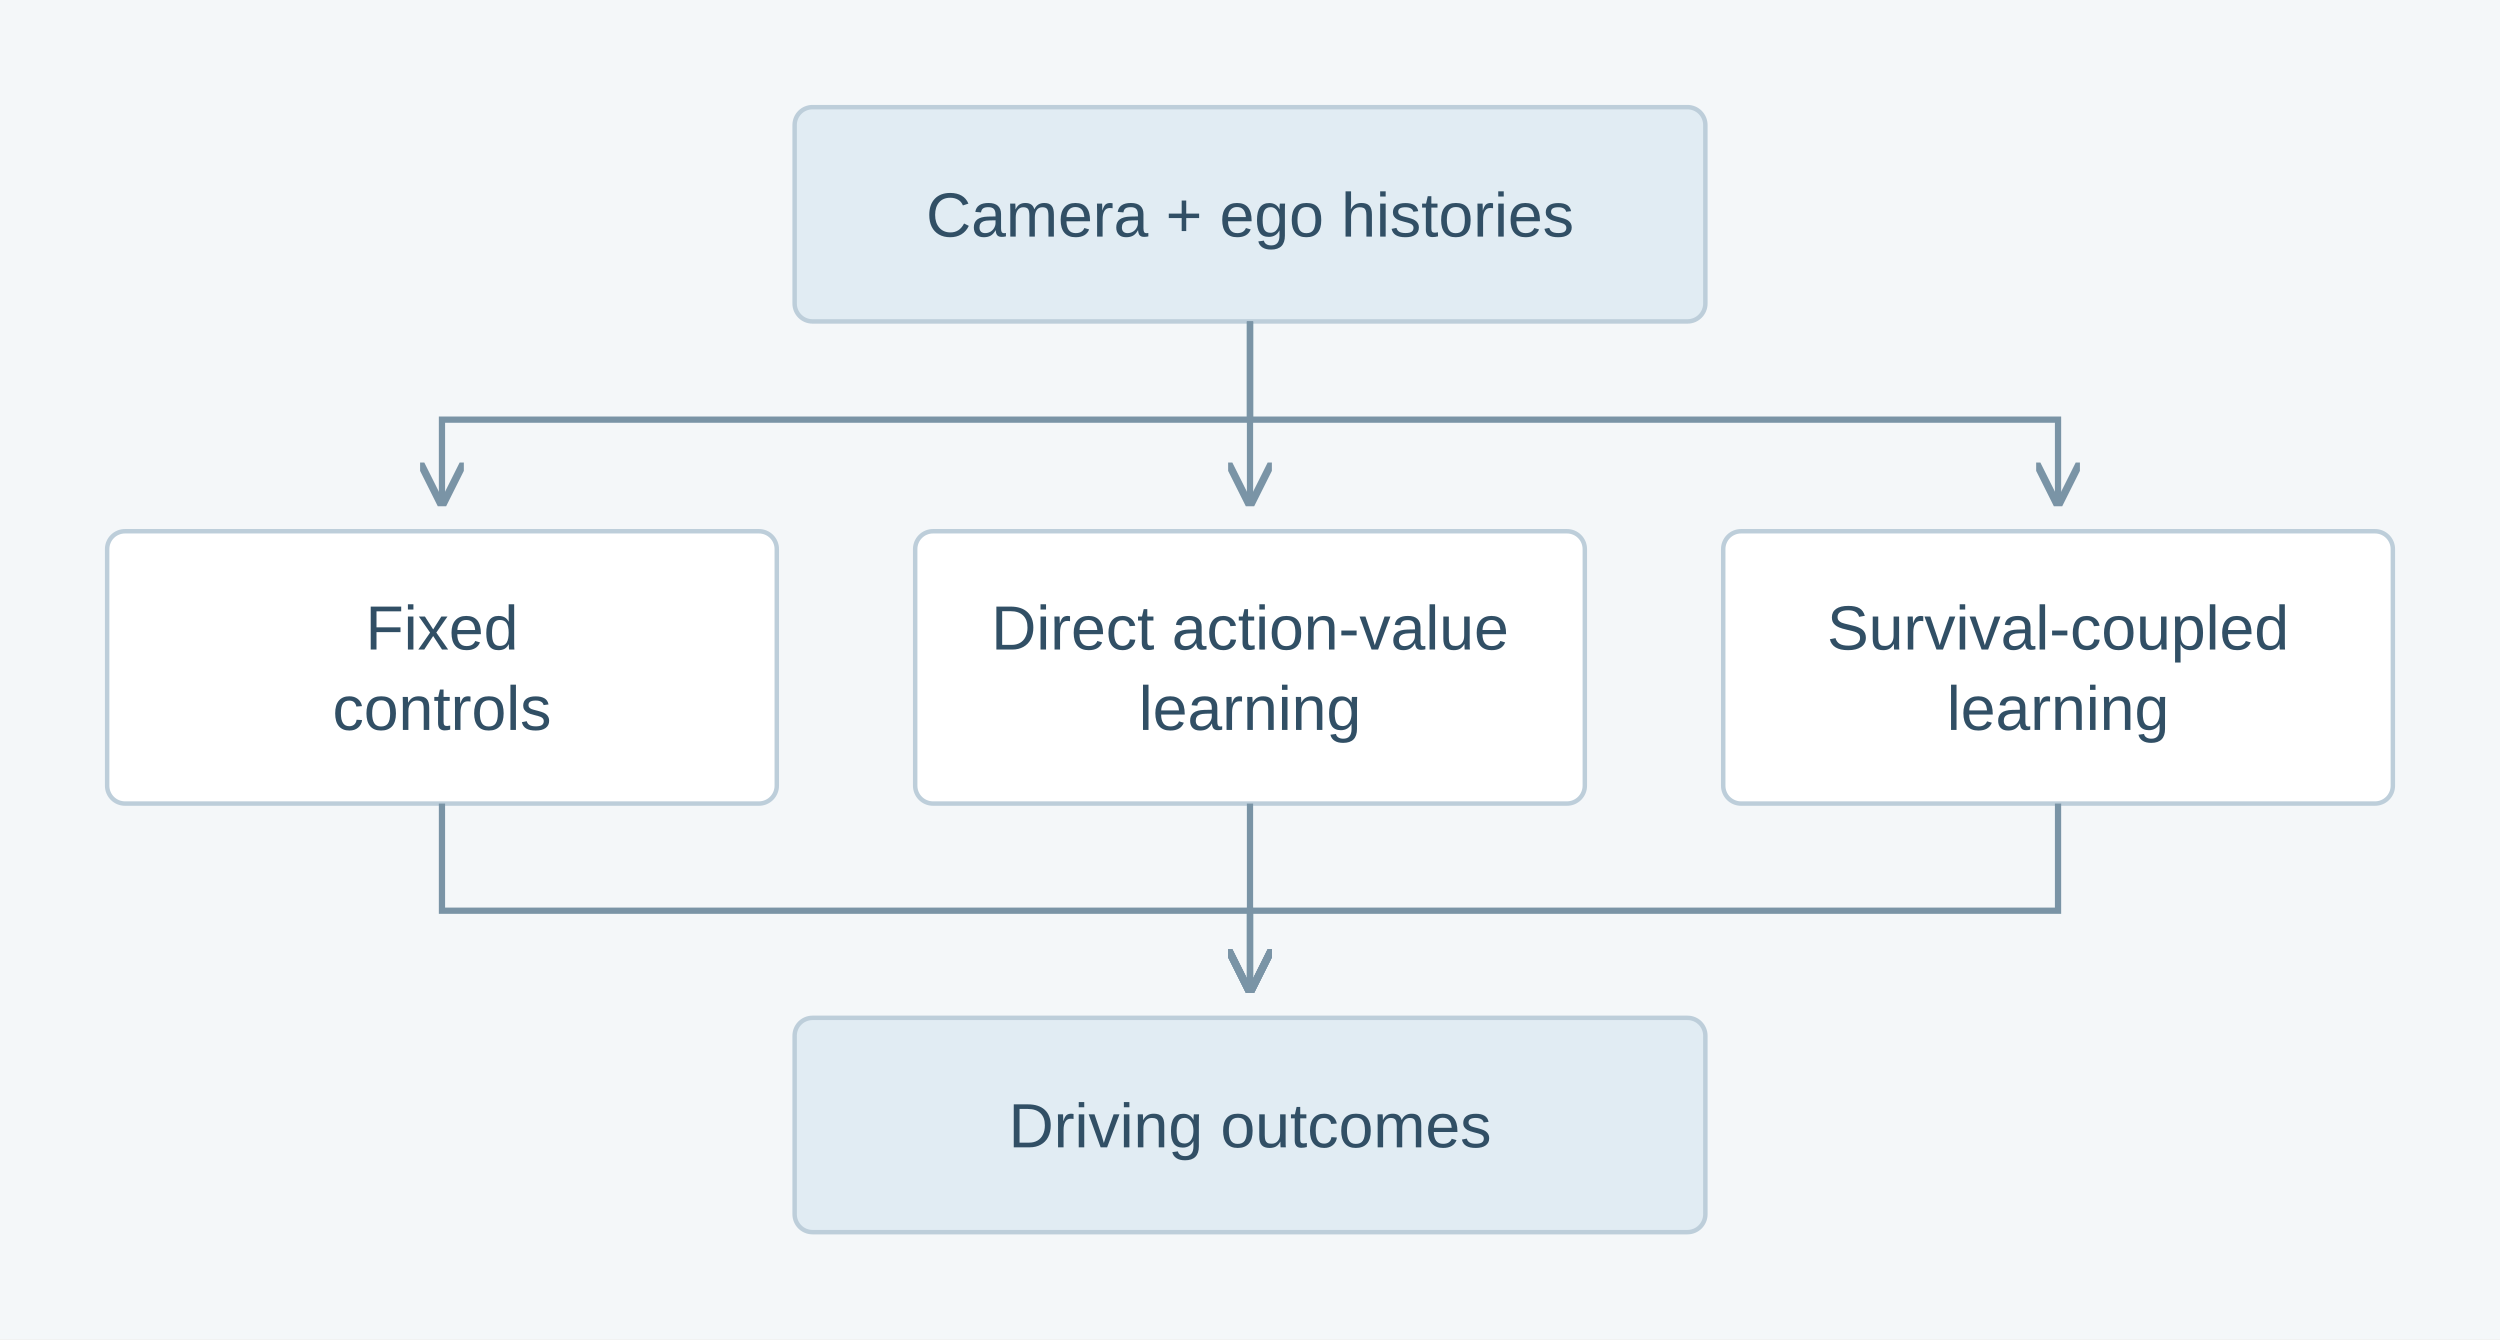
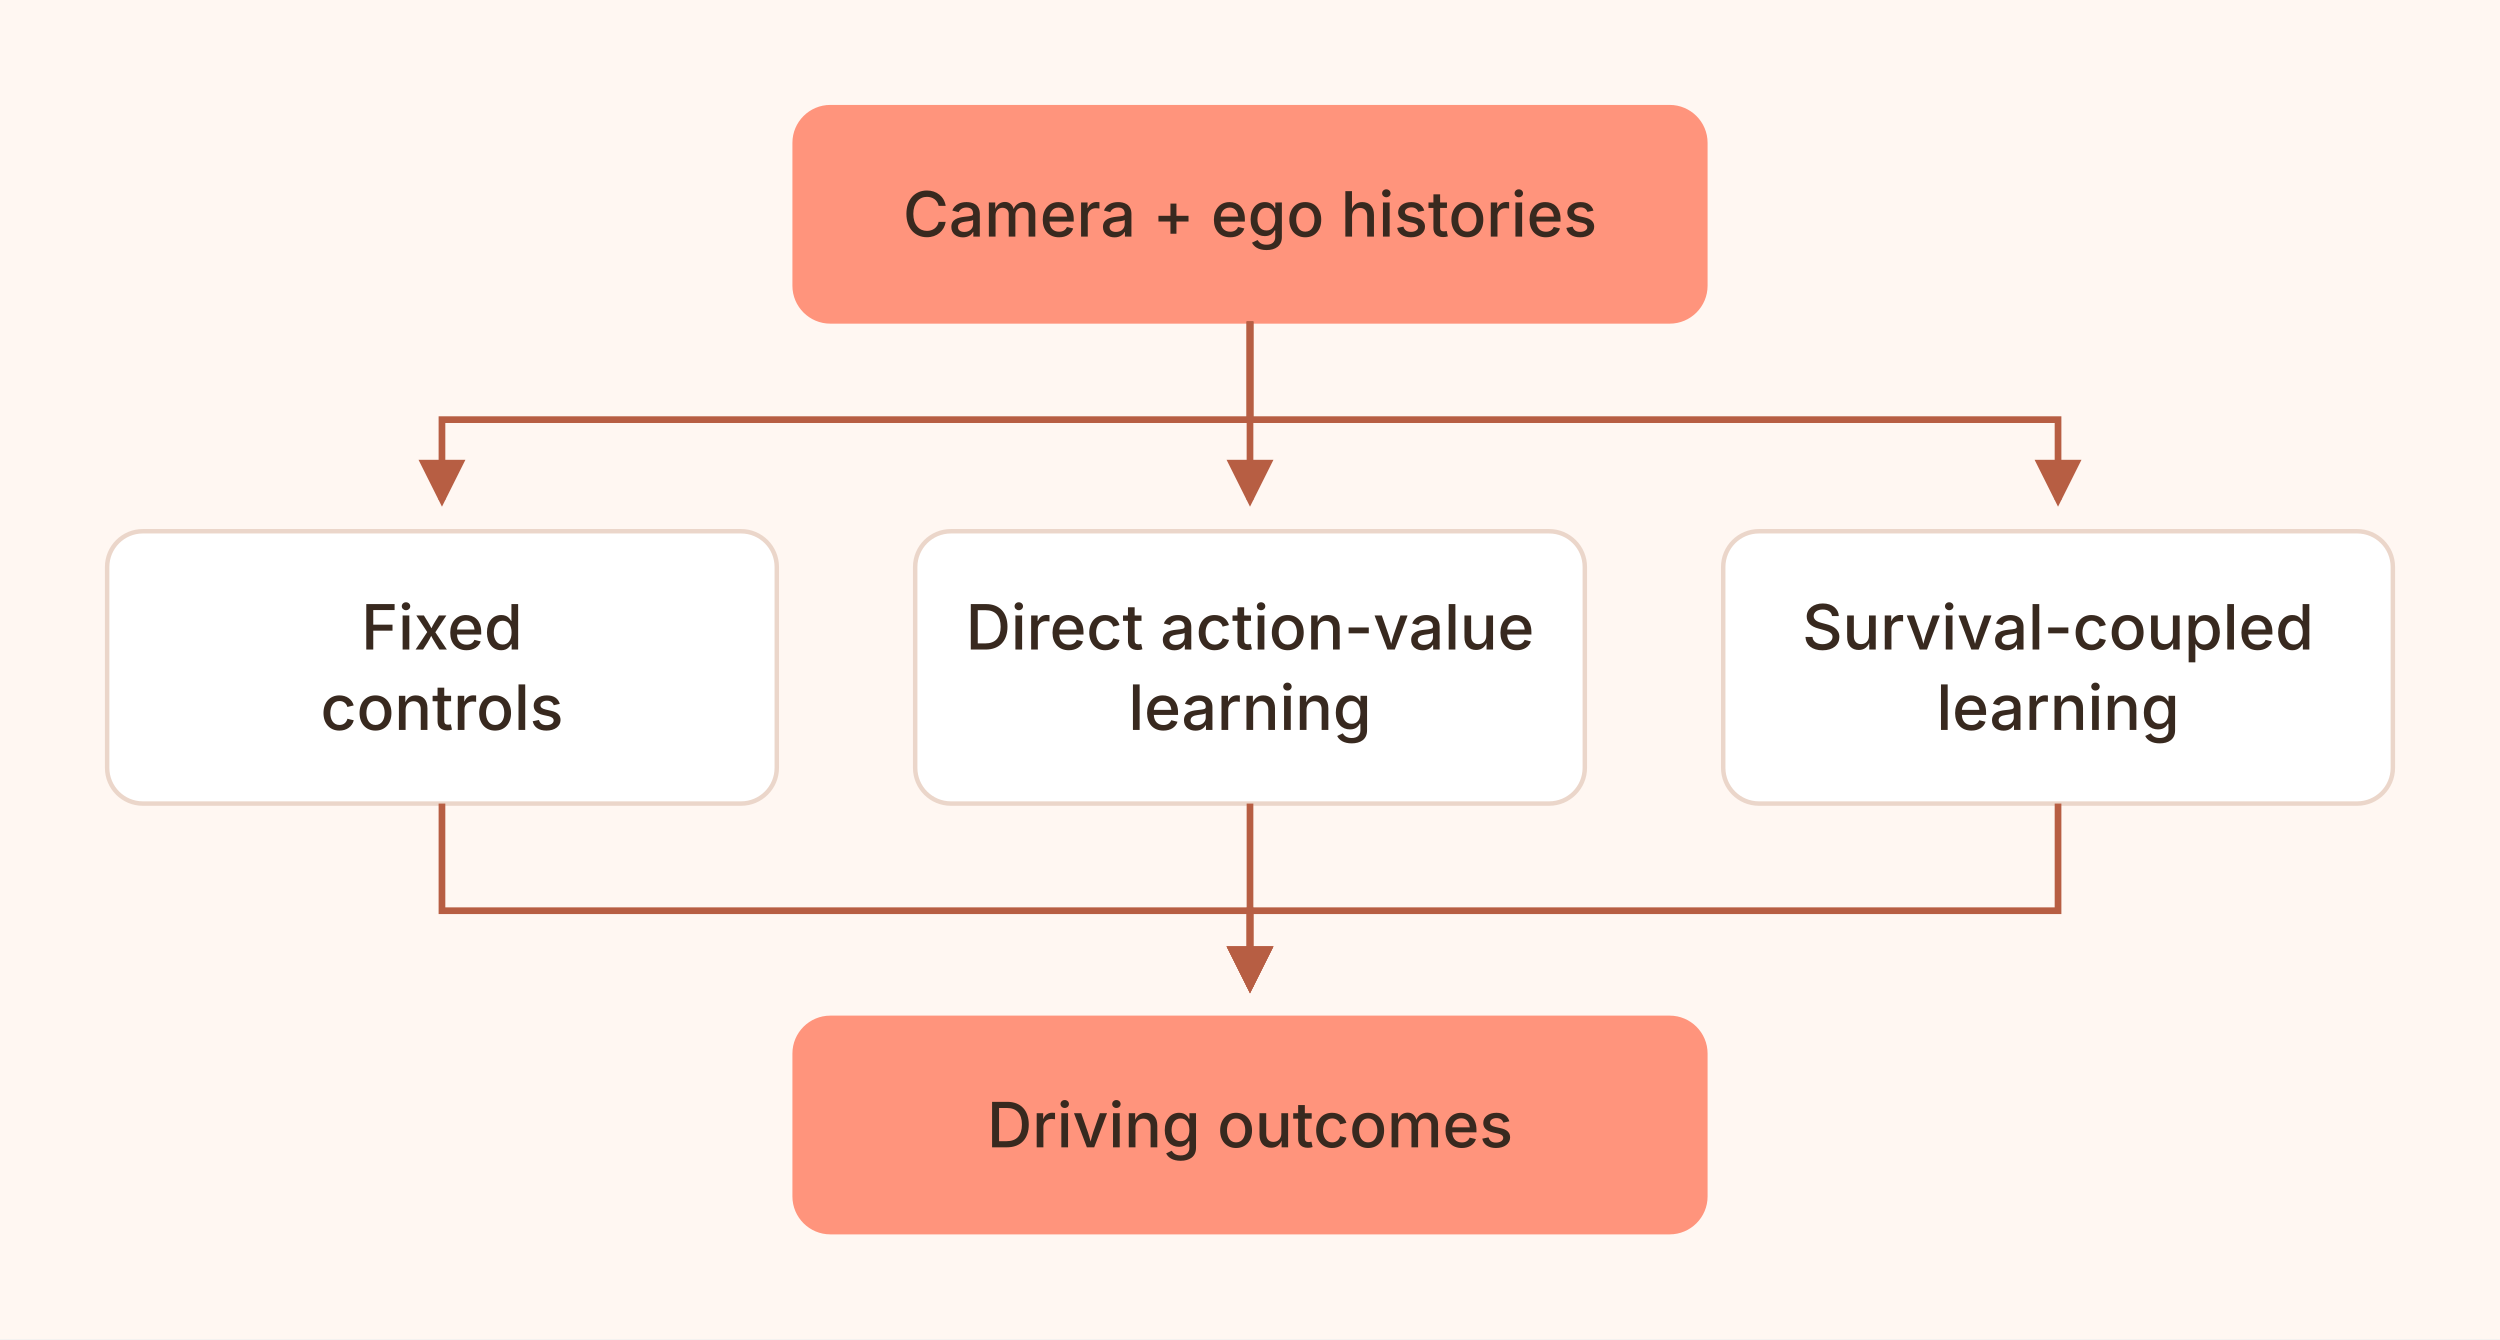
<svg xmlns="http://www.w3.org/2000/svg" width="560" height="300" viewBox="0 0 560 300" role="img" aria-label="Learning visual action values for driving">
  <defs>
    <marker id="arrow" markerWidth="7" markerHeight="7" refX="6" refY="3.5" orient="auto">
-       <path d="M0 0L7 3.5L0 7" fill="none" stroke="#7a94a6" stroke-width="1.2" />
+       <path d="M0 0L7 3.5L0 7Z" fill="#b75e43" />
    </marker>
  </defs>
-   <rect width="560" height="300" fill="#f4f7f9" />
-   <g font-family="Arial,sans-serif" fill="#314f65" font-size="14">
-     <rect x="178" y="24" width="204" height="48" rx="4" fill="#e1ecf3" stroke="#bdceda" />
-     <text x="280.0" y="53.0" text-anchor="middle" font-size="14" fill="#314f65">Camera + ego histories</text>
-     <rect x="24" y="119" width="150" height="61" rx="4" fill="#fff" stroke="#bdceda" />
-     <text x="99.0" y="145.5" text-anchor="middle" font-size="14" fill="#314f65">Fixed</text>
-     <text x="99.0" y="163.5" text-anchor="middle" font-size="14" fill="#314f65">controls</text>
-     <path d="M280 72V94H99V112" fill="none" stroke="#7a94a6" stroke-width="1.4" marker-end="url(#arrow)" />
-     <rect x="205" y="119" width="150" height="61" rx="4" fill="#fff" stroke="#bdceda" />
-     <text x="280.0" y="145.5" text-anchor="middle" font-size="14" fill="#314f65">Direct action-value</text>
-     <text x="280.0" y="163.5" text-anchor="middle" font-size="14" fill="#314f65">learning</text>
-     <path d="M280 72V94H280V112" fill="none" stroke="#7a94a6" stroke-width="1.4" marker-end="url(#arrow)" />
-     <rect x="386" y="119" width="150" height="61" rx="4" fill="#fff" stroke="#bdceda" />
-     <text x="461.0" y="145.5" text-anchor="middle" font-size="14" fill="#314f65">Survival-coupled</text>
-     <text x="461.0" y="163.5" text-anchor="middle" font-size="14" fill="#314f65">learning</text>
-     <path d="M280 72V94H461V112" fill="none" stroke="#7a94a6" stroke-width="1.4" marker-end="url(#arrow)" />
-     <rect x="178" y="228" width="204" height="48" rx="4" fill="#e1ecf3" stroke="#bdceda" />
-     <text x="280.0" y="257.0" text-anchor="middle" font-size="14" fill="#314f65">Driving outcomes</text>
-     <path d="M99 180V204H280V221" fill="none" stroke="#7a94a6" stroke-width="1.4" marker-end="url(#arrow)" />
-     <path d="M280 180V204H280V221" fill="none" stroke="#7a94a6" stroke-width="1.4" marker-end="url(#arrow)" />
-     <path d="M461 180V204H280V221" fill="none" stroke="#7a94a6" stroke-width="1.4" marker-end="url(#arrow)" />
+   <rect width="560" height="300" fill="#fff7f2" />
+   <g font-family="Inter,ui-sans-serif,system-ui,sans-serif" fill="#38291f" font-size="14">
+     <rect x="178" y="24" width="204" height="48" rx="8" fill="#ff947c" stroke="#ff947c" />
+     <text x="280.0" y="53.0" text-anchor="middle" font-size="14" font-weight="500" fill="#38291f">Camera + ego histories</text>
+     <rect x="24" y="119" width="150" height="61" rx="8" fill="#ffffff" stroke="#ebd6ca" />
+     <text x="99.0" y="145.5" text-anchor="middle" font-size="14" font-weight="500" fill="#38291f">Fixed</text>
+     <text x="99.0" y="163.5" text-anchor="middle" font-size="14" font-weight="500" fill="#38291f">controls</text>
+     <path d="M280 72V94H99V112" fill="none" stroke="#b75e43" stroke-width="1.5" marker-end="url(#arrow)" />
+     <rect x="205" y="119" width="150" height="61" rx="8" fill="#ffffff" stroke="#ebd6ca" />
+     <text x="280.0" y="145.5" text-anchor="middle" font-size="14" font-weight="500" fill="#38291f">Direct action-value</text>
+     <text x="280.0" y="163.5" text-anchor="middle" font-size="14" font-weight="500" fill="#38291f">learning</text>
+     <path d="M280 72V94H280V112" fill="none" stroke="#b75e43" stroke-width="1.5" marker-end="url(#arrow)" />
+     <rect x="386" y="119" width="150" height="61" rx="8" fill="#ffffff" stroke="#ebd6ca" />
+     <text x="461.0" y="145.5" text-anchor="middle" font-size="14" font-weight="500" fill="#38291f">Survival-coupled</text>
+     <text x="461.0" y="163.5" text-anchor="middle" font-size="14" font-weight="500" fill="#38291f">learning</text>
+     <path d="M280 72V94H461V112" fill="none" stroke="#b75e43" stroke-width="1.5" marker-end="url(#arrow)" />
+     <rect x="178" y="228" width="204" height="48" rx="8" fill="#ff947c" stroke="#ff947c" />
+     <text x="280.0" y="257.0" text-anchor="middle" font-size="14" font-weight="500" fill="#38291f">Driving outcomes</text>
+     <path d="M99 180V204H280V221" fill="none" stroke="#b75e43" stroke-width="1.5" marker-end="url(#arrow)" />
+     <path d="M280 180V204H280V221" fill="none" stroke="#b75e43" stroke-width="1.5" marker-end="url(#arrow)" />
+     <path d="M461 180V204H280V221" fill="none" stroke="#b75e43" stroke-width="1.5" marker-end="url(#arrow)" />
  </g>
</svg>
